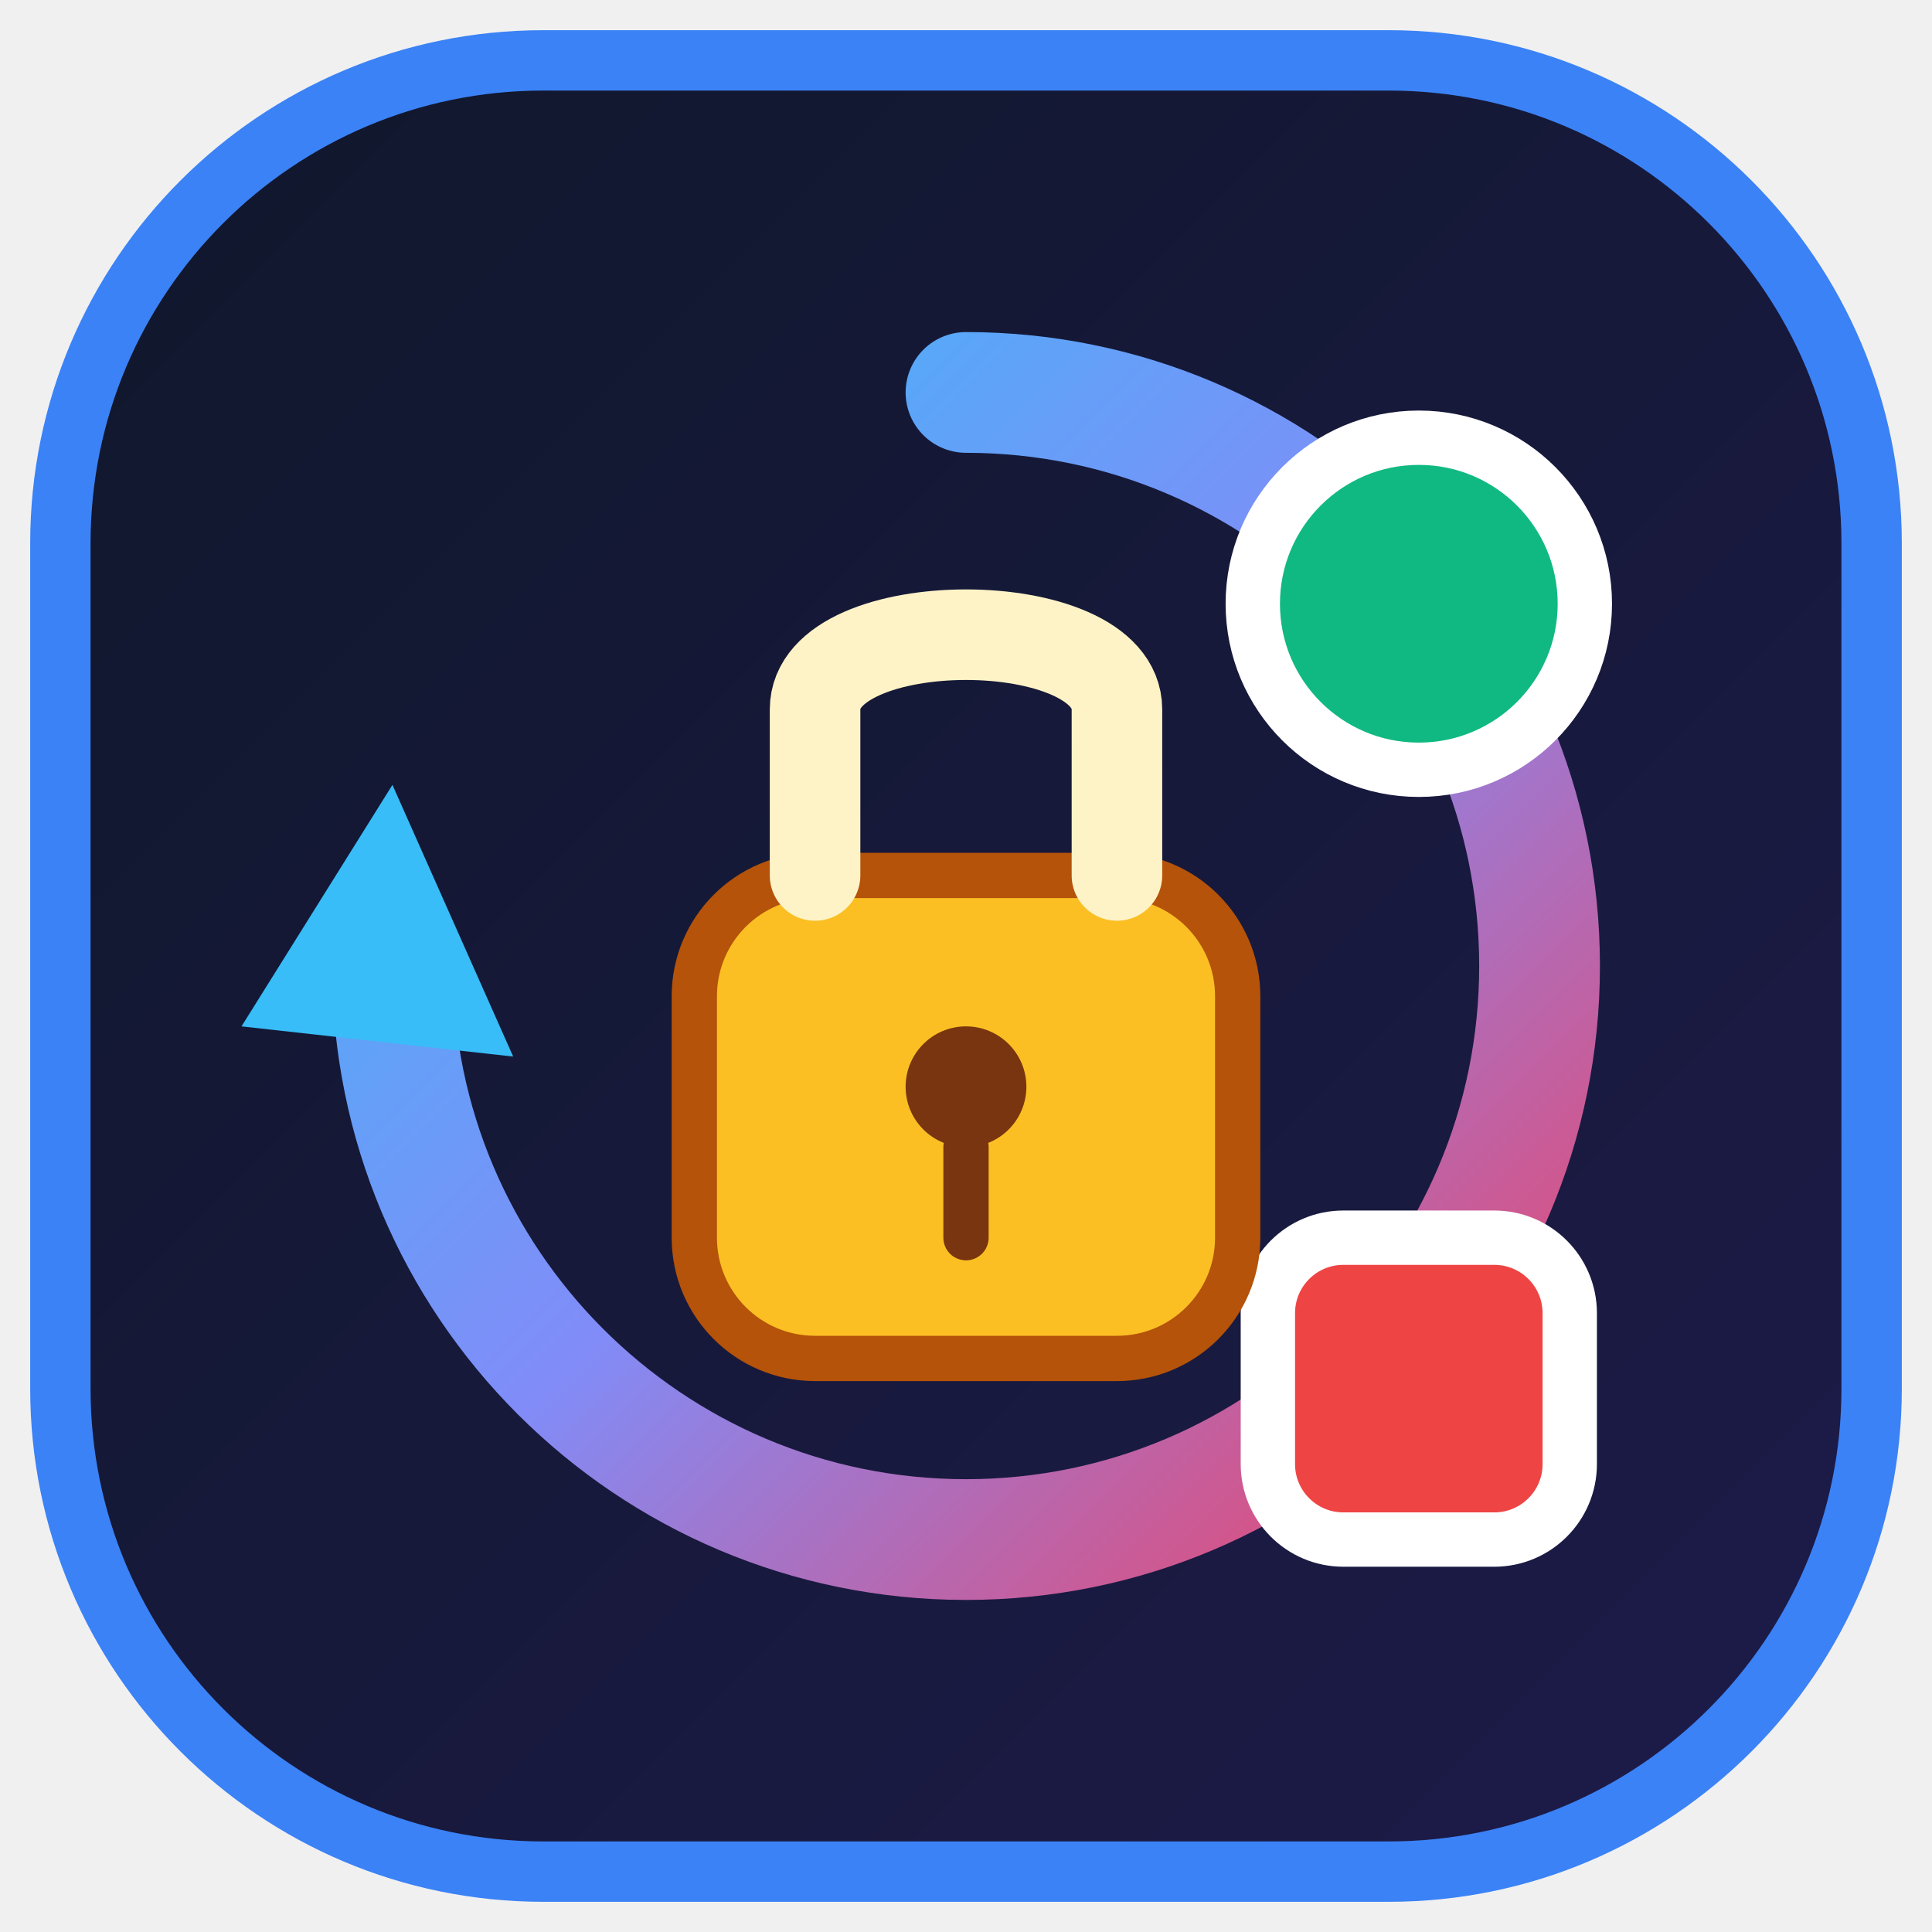
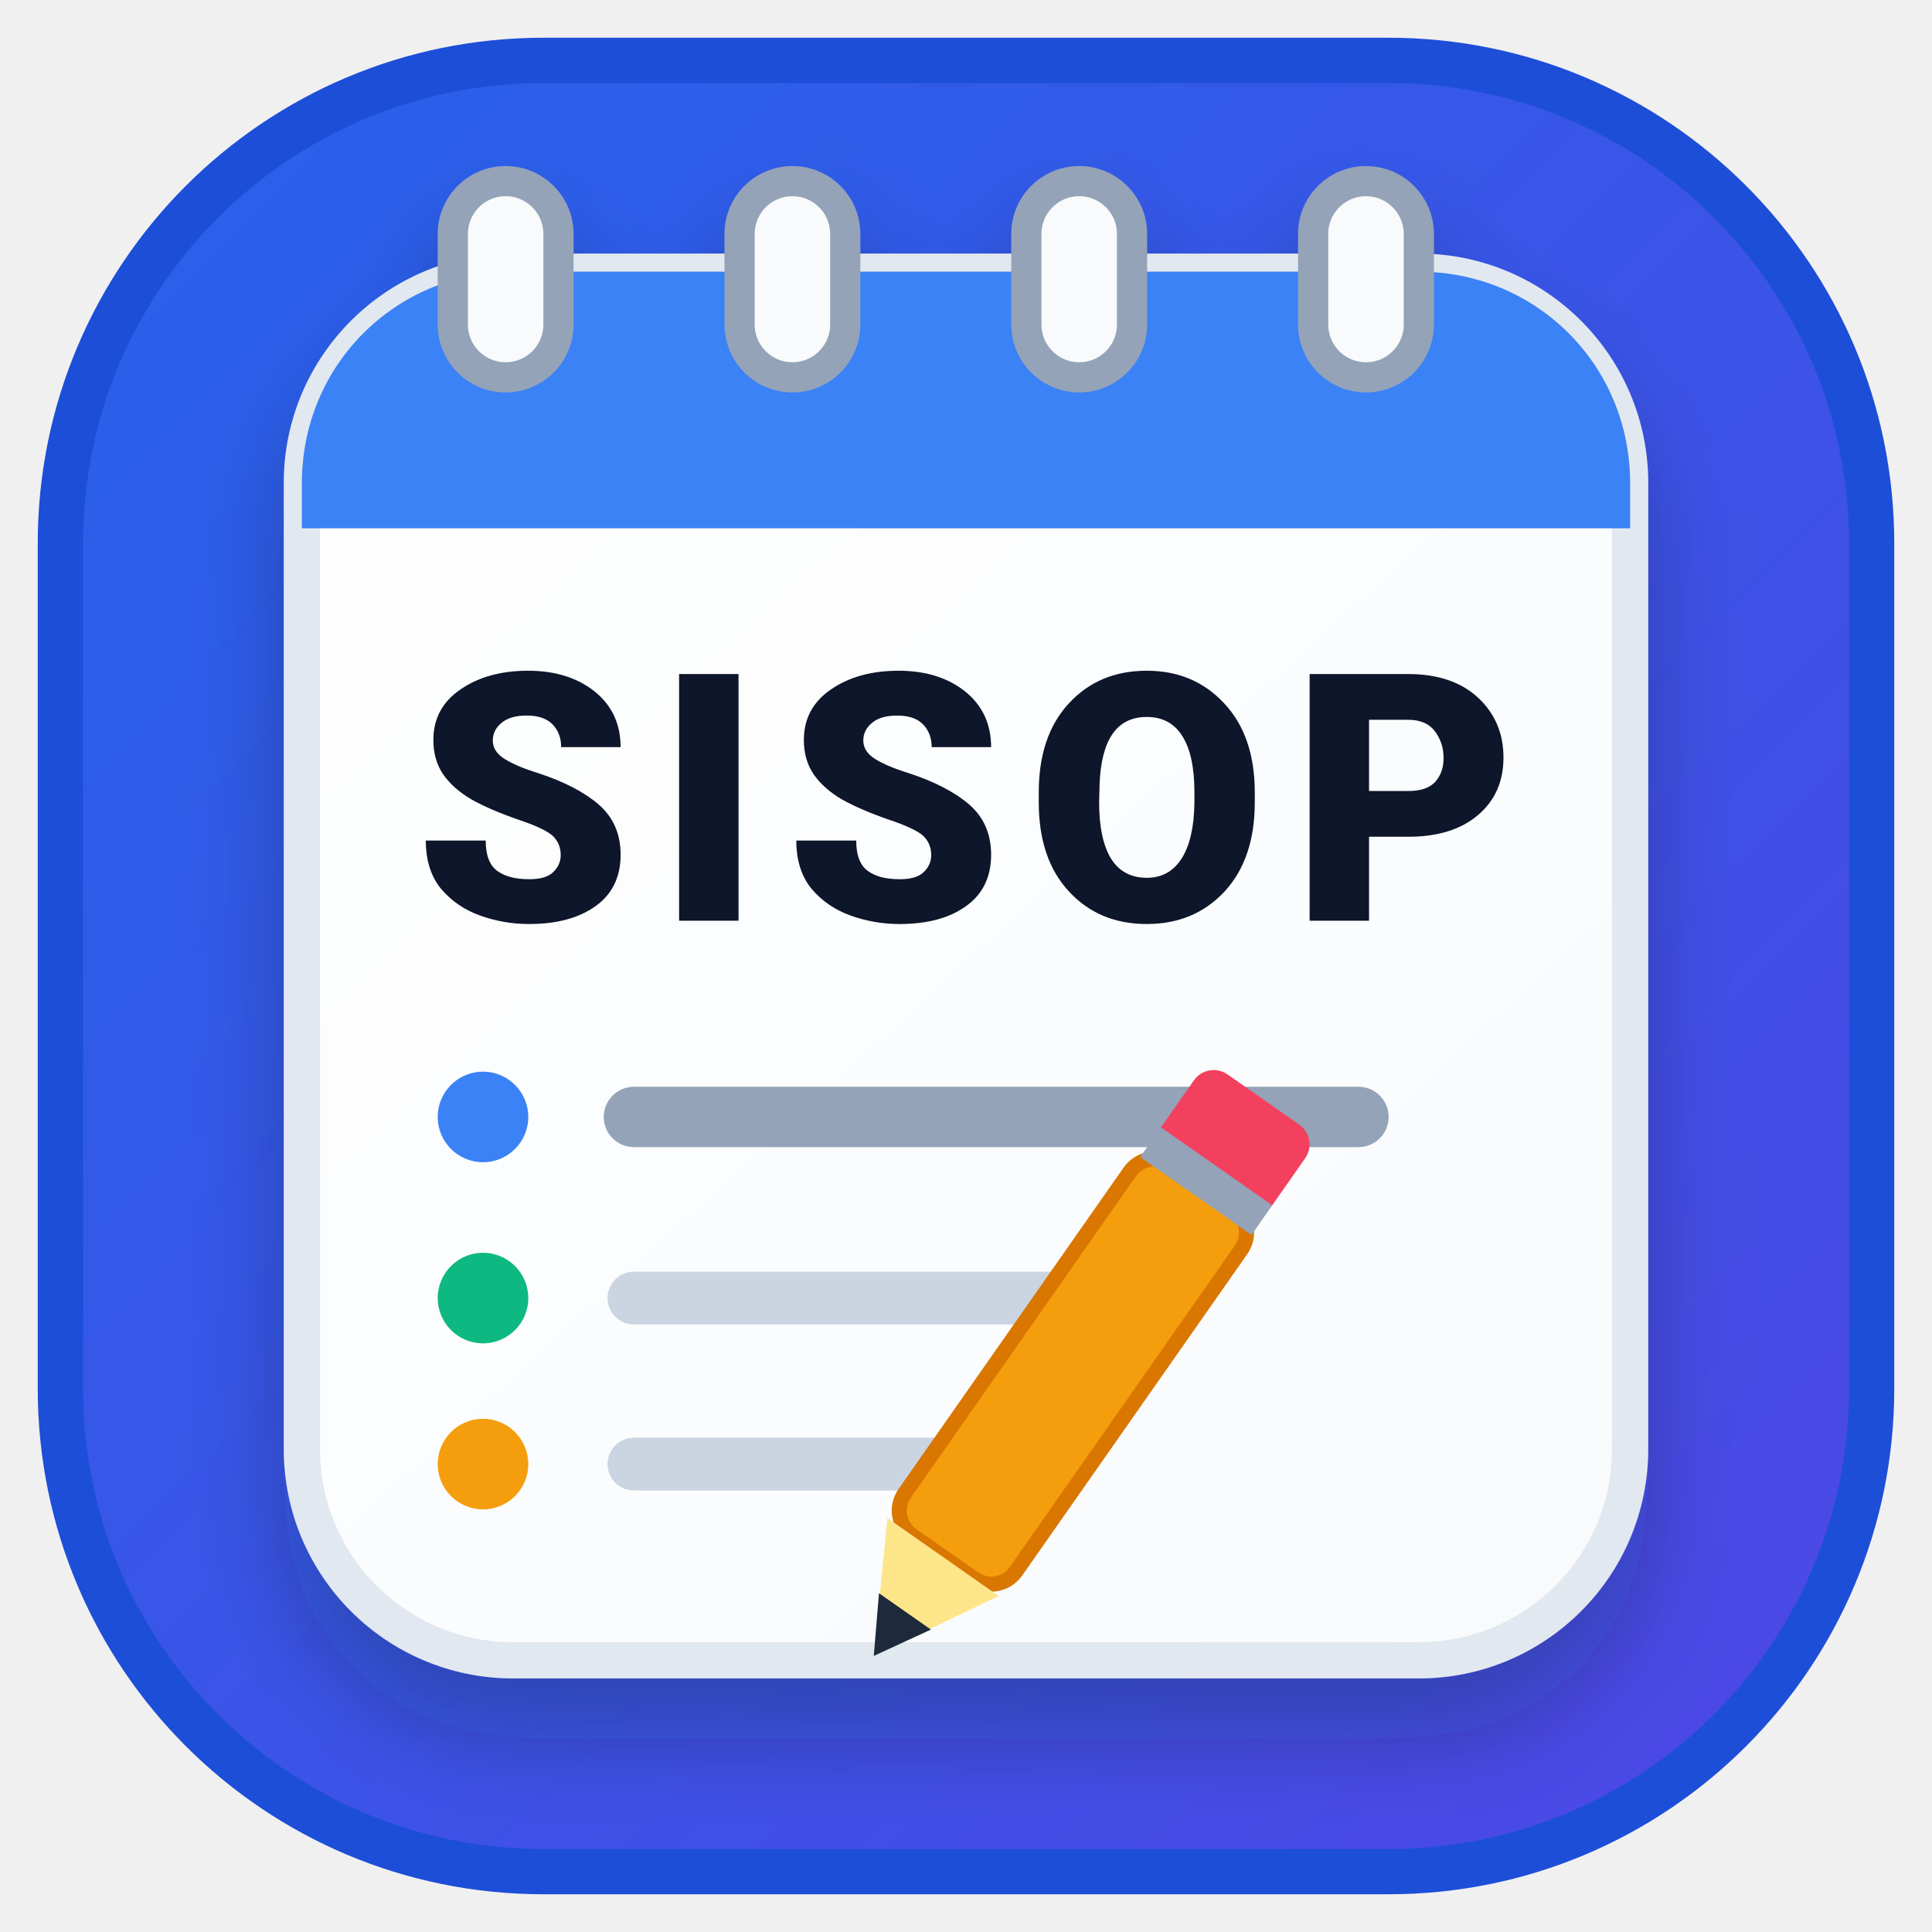
<svg xmlns="http://www.w3.org/2000/svg" viewBox="0 0 64 64" fill="none">
  <defs>
    <linearGradient id="bgGrad" x1="0" y1="0" x2="64" y2="64" gradientUnits="userSpaceOnUse">
-       <stop offset="0%" stop-color="#0f172a" />
-       <stop offset="100%" stop-color="#1e1b4b" />
+       <stop offset="0%" stop-color="#2563eb" />
+       <stop offset="100%" stop-color="#4f46e5" />
    </linearGradient>
-     <linearGradient id="ringGrad" x1="12" y1="12" x2="52" y2="52" gradientUnits="userSpaceOnUse">
-       <stop offset="0%" stop-color="#38bdf8" />
-       <stop offset="50%" stop-color="#818cf8" />
-       <stop offset="100%" stop-color="#f43f5e" />
+     <linearGradient id="paperGrad" x1="10" y1="8" x2="54" y2="56" gradientUnits="userSpaceOnUse">
+       <stop offset="0%" stop-color="#ffffff" />
+       <stop offset="100%" stop-color="#f8fafc" />
    </linearGradient>
+     <filter id="shadow" x="-10%" y="-10%" width="120%" height="125%">
+       <feDropShadow dx="0" dy="2" stdDeviation="1.5" flood-color="#0f172a" flood-opacity="0.25" />
+     </filter>
  </defs>
-   <rect x="2" y="2" width="60" height="60" rx="16" fill="url(#bgGrad)" stroke="#3b82f6" stroke-width="2" />
-   <path d="M 32 13 A 19 19 0 1 1 13 32" stroke="url(#ringGrad)" stroke-width="4" stroke-linecap="round" />
-   <polygon points="13,26 8,34 17,35" fill="#38bdf8" />
-   <circle cx="47" cy="20" r="5.5" fill="#10b981" stroke="#ffffff" stroke-width="1.8" />
-   <rect x="42" y="41" width="10" height="10" rx="2.5" fill="#ef4444" stroke="#ffffff" stroke-width="1.8" />
-   <rect x="23" y="29" width="18" height="16" rx="4" fill="#fbbf24" stroke="#b45309" stroke-width="1.5" />
-   <path d="M 27 29 V 23.5 C 27 20.2 37 20.2 37 23.5 V 29" stroke="#fef3c7" stroke-width="3" stroke-linecap="round" fill="none" />
-   <circle cx="32" cy="36" r="2" fill="#78350f" />
-   <path d="M 32 38 V 41" stroke="#78350f" stroke-width="1.5" stroke-linecap="round" />
+   <rect x="2" y="2" width="60" height="60" rx="16" fill="url(#bgGrad)" stroke="#1d4ed8" stroke-width="1.5" />
+   <g filter="url(#shadow)">
+     <rect x="10" y="9" width="44" height="46" rx="7" fill="url(#paperGrad)" stroke="#e2e8f0" stroke-width="1.2" />
+     <path d="M 10 16 C 10 12.1 13.1 9 17 9 L 47 9 C 50.9 9 54 12.1 54 16 L 54 17.5 L 10 17.5 Z" fill="#3b82f6" />
+     <rect x="15" y="6" width="3.5" height="6.5" rx="1.75" fill="#f8fafc" stroke="#94a3b8" stroke-width="1" />
+     <rect x="24.5" y="6" width="3.5" height="6.5" rx="1.75" fill="#f8fafc" stroke="#94a3b8" stroke-width="1" />
+     <rect x="34" y="6" width="3.5" height="6.5" rx="1.75" fill="#f8fafc" stroke="#94a3b8" stroke-width="1" />
+     <rect x="43.5" y="6" width="3.5" height="6.5" rx="1.75" fill="#f8fafc" stroke="#94a3b8" stroke-width="1" />
+     <text x="32" y="30.5" text-anchor="middle" fill="#0f172a" font-family="system-ui, -apple-system, BlinkMacSystemFont, 'Segoe UI', Roboto, sans-serif" font-weight="900" font-size="11.5" letter-spacing="0.8px">SISOP</text>
+     <circle cx="16" cy="37" r="1.5" fill="#3b82f6" />
+     <line x1="21" y1="37" x2="45" y2="37" stroke="#94a3b8" stroke-width="2" stroke-linecap="round" />
+     <circle cx="16" cy="43" r="1.5" fill="#10b981" />
+     <line x1="21" y1="43" x2="38" y2="43" stroke="#cbd5e1" stroke-width="1.75" stroke-linecap="round" />
+     <circle cx="16" cy="48.5" r="1.5" fill="#f59e0b" />
+     <line x1="21" y1="48.5" x2="33" y2="48.5" stroke="#cbd5e1" stroke-width="1.75" stroke-linecap="round" />
+     <g transform="translate(38, 38) rotate(35)">
+       <rect x="0" y="0" width="4.5" height="15" rx="1" fill="#f59e0b" stroke="#d97706" stroke-width="0.5" />
+       <rect x="0" y="-3.5" width="4.5" height="3.5" rx="0.8" fill="#f43f5e" />
+       <rect x="0" y="-0.8" width="4.5" height="1.2" fill="#94a3b8" />
+       <polygon points="0,15 4.5,15 2.25,19" fill="#fde68a" />
+       <polygon points="1.2,17.2 3.3,17.2 2.25,19" fill="#1e293b" />
+     </g>
+   </g>
</svg>
